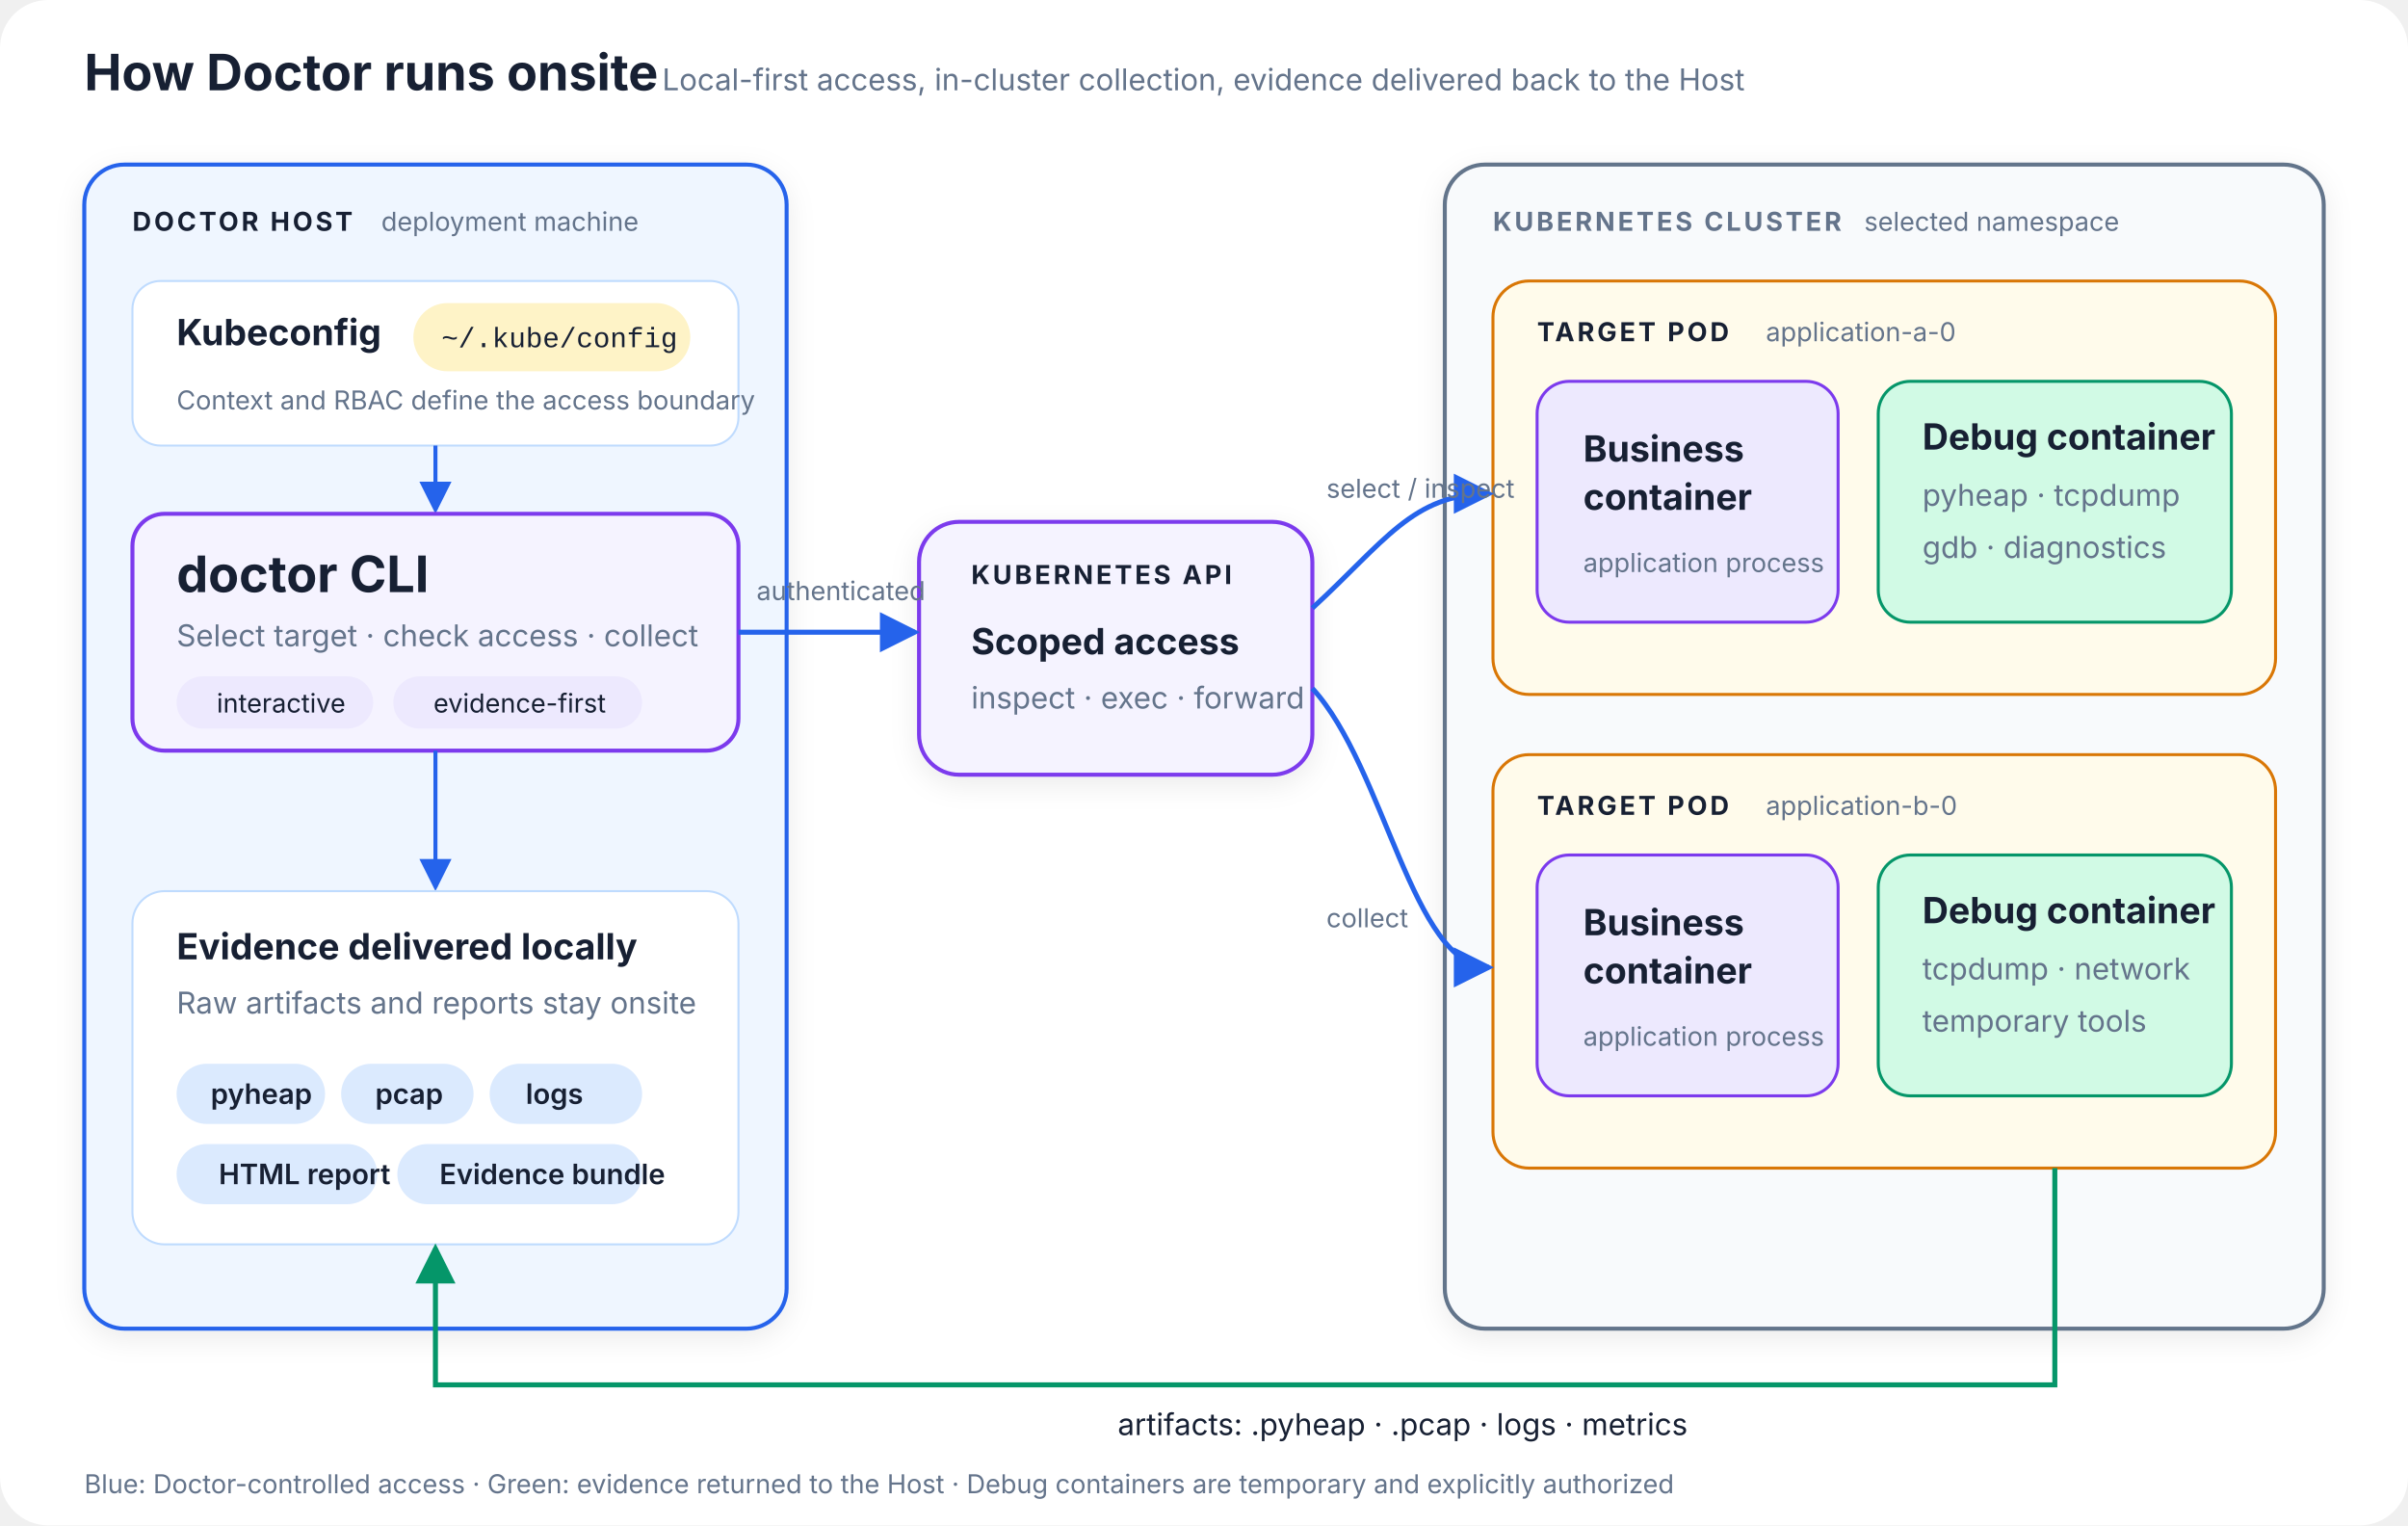
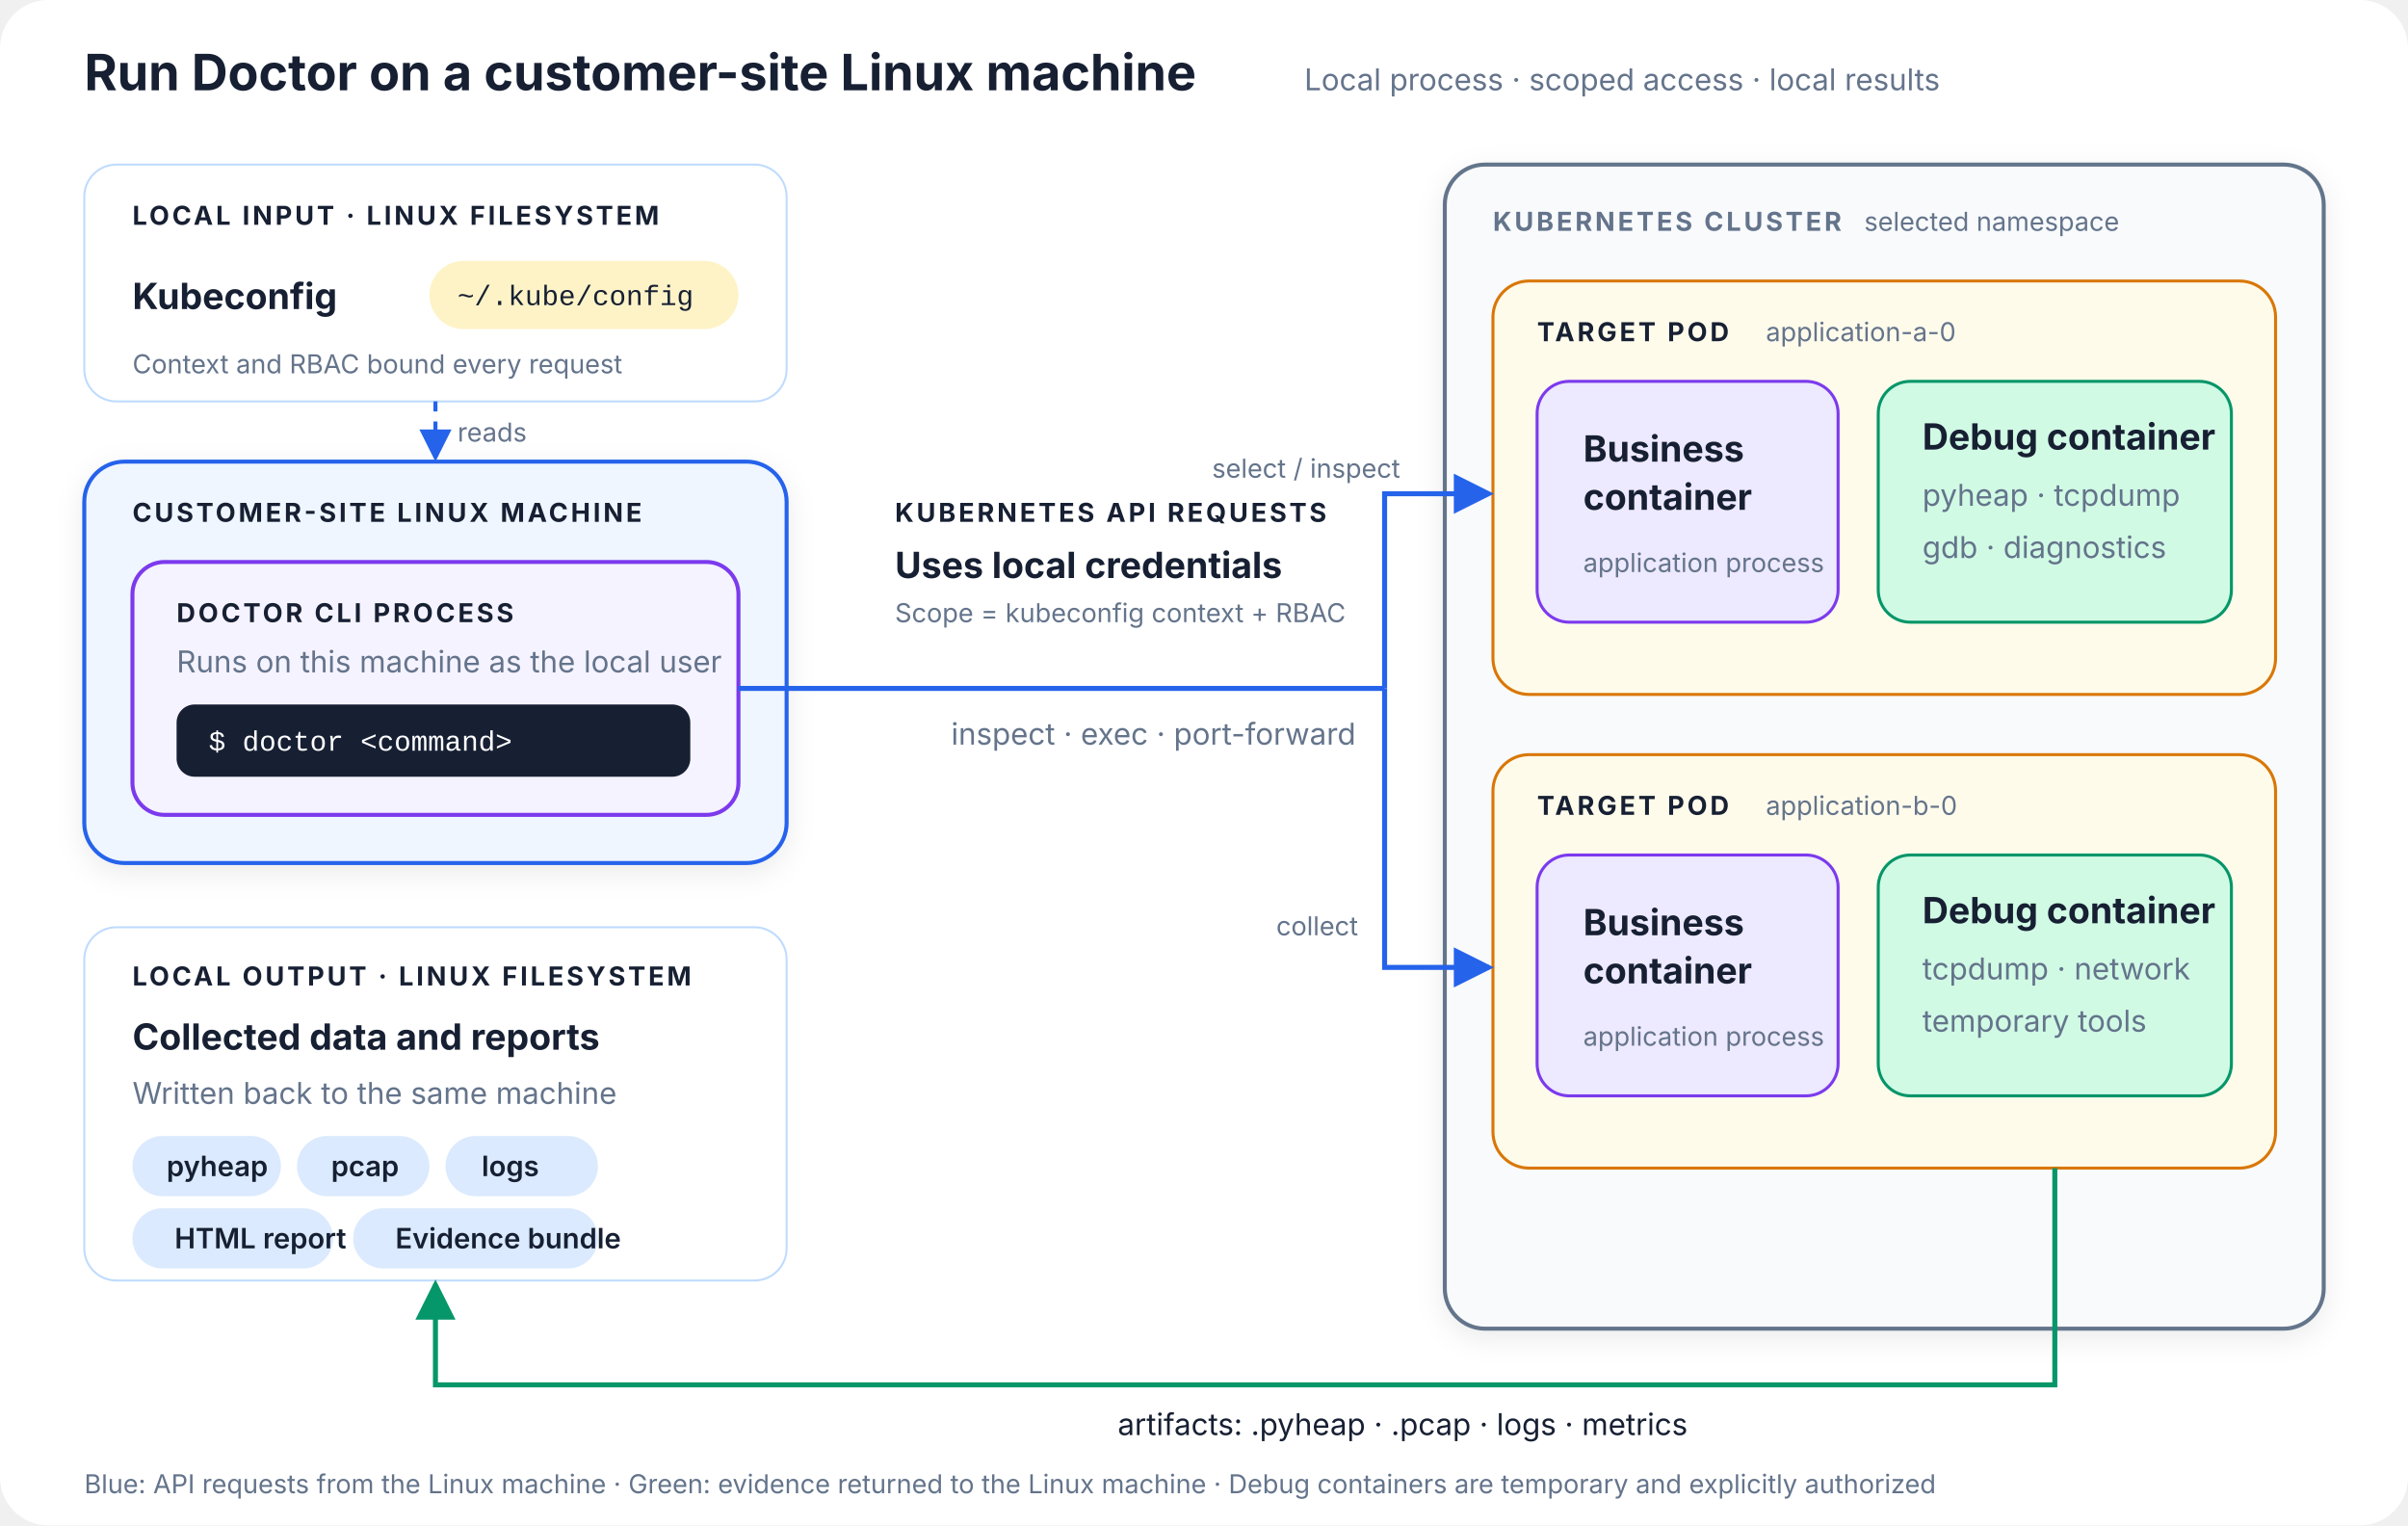
<svg xmlns="http://www.w3.org/2000/svg" width="1200" height="760" viewBox="0 0 1200 760" role="img" aria-labelledby="title desc">
  <defs>
    <filter id="shadow" x="-10%" y="-10%" width="120%" height="130%">
      <feDropShadow dx="0" dy="4" stdDeviation="7" flood-color="#0f172a" flood-opacity="0.08" />
    </filter>
    <marker id="arrow-blue" markerWidth="8" markerHeight="8" refX="7" refY="4" orient="auto">
      <path d="M0,0 L8,4 L0,8 Z" fill="#2563eb" />
    </marker>
    <marker id="arrow-green" markerWidth="8" markerHeight="8" refX="7" refY="4" orient="auto">
      <path d="M0,0 L8,4 L0,8 Z" fill="#059669" />
    </marker>
    <style>
      .text { font-family: Inter, ui-sans-serif, system-ui, -apple-system, BlinkMacSystemFont, "Segoe UI", sans-serif; fill: #172033; }
      .muted { fill: #64748b; }
      .label { font-size: 13px; font-weight: 700; letter-spacing: 1.4px; }
      .heading { font-size: 25px; font-weight: 700; }
      .subheading { font-size: 18px; font-weight: 700; }
      .body { font-size: 15px; }
      .small { font-size: 13px; }
      .chip { font-size: 14px; font-weight: 600; }
      .mono { font-family: "SFMono-Regular", Consolas, "Liberation Mono", monospace; font-size: 14px; }
    </style>
  </defs>
  <rect width="1200" height="760" rx="24" fill="#ffffff" />
-   <text class="text heading" x="42" y="45">How Doctor runs onsite</text>
-   <text class="text body muted" x="330" y="45">Local-first access, in-cluster collection, evidence delivered back to the Host</text>
+   <text class="text heading" x="42" y="45">Run Doctor on a customer-site Linux machine</text>
+   <text class="text body muted" x="650" y="45">Local process · scoped access · local results</text>
+   <rect x="42" y="82" width="350" height="118" rx="16" fill="#ffffff" stroke="#bfdbfe" />
+   <text class="text label" x="66" y="112" fill="#1d4ed8">LOCAL INPUT · LINUX FILESYSTEM</text>
+   <text class="text subheading" x="66" y="154">Kubeconfig</text>
+   <rect x="214" y="130" width="154" height="34" rx="17" fill="#fef3c7" />
+   <text class="text mono" x="228" y="152">~/.kube/config</text>
+   <text class="text small muted" x="66" y="186">Context and RBAC bound every request</text>
+   <path d="M217 200 L217 228" fill="none" stroke="#2563eb" stroke-width="2" stroke-dasharray="5 5" marker-end="url(#arrow-blue)" />
+   <text class="text small muted" x="228" y="220">reads</text>
  <g filter="url(#shadow)">
-     <rect x="42" y="82" width="350" height="580" rx="20" fill="#eff6ff" stroke="#2563eb" stroke-width="2" />
+     <rect x="42" y="230" width="350" height="200" rx="20" fill="#eff6ff" stroke="#2563eb" stroke-width="2" />
  </g>
-   <text class="text label" x="66" y="115" fill="#1d4ed8">DOCTOR HOST</text>
-   <text class="text small muted" x="190" y="115">deployment machine</text>
-   <rect x="66" y="140" width="302" height="82" rx="14" fill="#ffffff" stroke="#bfdbfe" />
-   <text class="text subheading" x="88" y="172">Kubeconfig</text>
-   <rect x="206" y="151" width="138" height="34" rx="17" fill="#fef3c7" />
-   <text class="text mono" x="220" y="173">~/.kube/config</text>
-   <text class="text small muted" x="88" y="204">Context and RBAC define the access boundary</text>
-   <path d="M217 222 L217 254" fill="none" stroke="#2563eb" stroke-width="2" marker-end="url(#arrow-blue)" />
-   <rect x="66" y="256" width="302" height="118" rx="16" fill="#f5f3ff" stroke="#7c3aed" stroke-width="2" />
-   <text class="text heading" x="88" y="295">doctor CLI</text>
-   <text class="text body muted" x="88" y="322">Select target · check access · collect</text>
-   <rect x="88" y="337" width="98" height="26" rx="13" fill="#ede9fe" />
-   <text class="text small" x="108" y="355">interactive</text>
-   <rect x="196" y="337" width="124" height="26" rx="13" fill="#ede9fe" />
-   <text class="text small" x="216" y="355">evidence-first</text>
-   <path d="M217 374 L217 442" fill="none" stroke="#2563eb" stroke-width="2" marker-end="url(#arrow-blue)" />
-   <rect x="66" y="444" width="302" height="176" rx="16" fill="#ffffff" stroke="#bfdbfe" />
-   <text class="text subheading" x="88" y="478">Evidence delivered locally</text>
-   <text class="text body muted" x="88" y="505">Raw artifacts and reports stay onsite</text>
-   <rect x="88" y="530" width="74" height="30" rx="15" fill="#dbeafe" />
-   <text class="text chip" x="105" y="550">pyheap</text>
-   <rect x="170" y="530" width="66" height="30" rx="15" fill="#dbeafe" />
-   <text class="text chip" x="187" y="550">pcap</text>
-   <rect x="244" y="530" width="76" height="30" rx="15" fill="#dbeafe" />
-   <text class="text chip" x="262" y="550">logs</text>
-   <rect x="88" y="570" width="100" height="30" rx="15" fill="#dbeafe" />
-   <text class="text chip" x="109" y="590">HTML report</text>
-   <rect x="198" y="570" width="122" height="30" rx="15" fill="#dbeafe" />
-   <text class="text chip" x="219" y="590">Evidence bundle</text>
-   <g filter="url(#shadow)">
-     <rect x="458" y="260" width="196" height="126" rx="20" fill="#f5f3ff" stroke="#7c3aed" stroke-width="2" />
-   </g>
-   <text class="text label" x="484" y="291" fill="#6d28d9">KUBERNETES API</text>
-   <text class="text subheading" x="484" y="326">Scoped access</text>
-   <text class="text body muted" x="484" y="353">inspect · exec · forward</text>
-   <path d="M368 315 L456 315" fill="none" stroke="#2563eb" stroke-width="2.5" marker-end="url(#arrow-blue)" />
-   <text class="text small muted" x="377" y="299">authenticated</text>
+   <text class="text label" x="66" y="260" fill="#1d4ed8">CUSTOMER-SITE LINUX MACHINE</text>
+   <rect x="66" y="280" width="302" height="126" rx="16" fill="#f5f3ff" stroke="#7c3aed" stroke-width="2" />
+   <text class="text label" x="88" y="310" fill="#6d28d9">DOCTOR CLI PROCESS</text>
+   <text class="text body muted" x="88" y="335">Runs on this machine as the local user</text>
+   <rect x="88" y="351" width="256" height="36" rx="9" fill="#172033" />
+   <text class="text mono" x="104" y="374" style="fill: #ffffff">$ doctor &lt;command&gt;</text>
+   <rect x="42" y="462" width="350" height="176" rx="16" fill="#ffffff" stroke="#bfdbfe" />
+   <text class="text label" x="66" y="491" fill="#047857">LOCAL OUTPUT · LINUX FILESYSTEM</text>
+   <text class="text subheading" x="66" y="523">Collected data and reports</text>
+   <text class="text body muted" x="66" y="550">Written back to the same machine</text>
+   <rect x="66" y="566" width="74" height="30" rx="15" fill="#dbeafe" />
+   <text class="text chip" x="83" y="586">pyheap</text>
+   <rect x="148" y="566" width="66" height="30" rx="15" fill="#dbeafe" />
+   <text class="text chip" x="165" y="586">pcap</text>
+   <rect x="222" y="566" width="76" height="30" rx="15" fill="#dbeafe" />
+   <text class="text chip" x="240" y="586">logs</text>
+   <rect x="66" y="602" width="100" height="30" rx="15" fill="#dbeafe" />
+   <text class="text chip" x="87" y="622">HTML report</text>
+   <rect x="176" y="602" width="122" height="30" rx="15" fill="#dbeafe" />
+   <text class="text chip" x="197" y="622">Evidence bundle</text>
+   <text class="text label" x="446" y="260" fill="#1d4ed8">KUBERNETES API REQUESTS</text>
+   <text class="text subheading" x="446" y="288">Uses local credentials</text>
+   <text class="text small muted" x="446" y="310">Scope = kubeconfig context + RBAC</text>
+   <path d="M368 343 L690 343" fill="none" stroke="#2563eb" stroke-width="2.5" />
+   <text class="text body muted" x="474" y="371">inspect · exec · port-forward</text>
  <g filter="url(#shadow)">
    <rect x="720" y="82" width="438" height="580" rx="20" fill="#f8fafc" stroke="#64748b" stroke-width="2" />
  </g>
  <text class="text label muted" x="744" y="115">KUBERNETES CLUSTER</text>
  <text class="text small muted" x="929" y="115">selected namespace</text>
  <rect x="744" y="140" width="390" height="206" rx="18" fill="#fffbeb" stroke="#d97706" stroke-width="1.5" />
  <text class="text label" x="766" y="170" fill="#b45309">TARGET POD</text>
  <text class="text small muted" x="880" y="170">application-a-0</text>
  <rect x="766" y="190" width="150" height="120" rx="16" fill="#ede9fe" stroke="#7c3aed" stroke-width="1.5" />
  <text class="text subheading" x="789" y="230">Business</text>
  <text class="text subheading" x="789" y="254">container</text>
  <text class="text small muted" x="789" y="285">application process</text>
  <rect x="936" y="190" width="176" height="120" rx="16" fill="#d1fae5" stroke="#059669" stroke-width="1.5" />
  <text class="text subheading" x="958" y="224">Debug container</text>
  <text class="text body muted" x="958" y="252">pyheap · tcpdump</text>
  <text class="text body muted" x="958" y="278">gdb · diagnostics</text>
  <rect x="744" y="376" width="390" height="206" rx="18" fill="#fffbeb" stroke="#d97706" stroke-width="1.5" />
  <text class="text label" x="766" y="406" fill="#b45309">TARGET POD</text>
  <text class="text small muted" x="880" y="406">application-b-0</text>
  <rect x="766" y="426" width="150" height="120" rx="16" fill="#ede9fe" stroke="#7c3aed" stroke-width="1.5" />
  <text class="text subheading" x="789" y="466">Business</text>
  <text class="text subheading" x="789" y="490">container</text>
  <text class="text small muted" x="789" y="521">application process</text>
  <rect x="936" y="426" width="176" height="120" rx="16" fill="#d1fae5" stroke="#059669" stroke-width="1.5" />
  <text class="text subheading" x="958" y="460">Debug container</text>
  <text class="text body muted" x="958" y="488">tcpdump · network</text>
  <text class="text body muted" x="958" y="514">temporary tools</text>
-   <path d="M654 303 C690 270 704 246 742 246" fill="none" stroke="#2563eb" stroke-width="2.5" marker-end="url(#arrow-blue)" />
-   <path d="M654 343 C690 382 704 482 742 482" fill="none" stroke="#2563eb" stroke-width="2.5" marker-end="url(#arrow-blue)" />
-   <text class="text small muted" x="661" y="248">select / inspect</text>
-   <text class="text small muted" x="661" y="462">collect</text>
-   <path d="M1024 582 L1024 690 L217 690 L217 622" fill="none" stroke="#059669" stroke-width="2.5" marker-end="url(#arrow-green)" />
+   <path d="M690 343 L690 246 L742 246" fill="none" stroke="#2563eb" stroke-width="2.5" marker-end="url(#arrow-blue)" />
+   <path d="M690 343 L690 482 L742 482" fill="none" stroke="#2563eb" stroke-width="2.5" marker-end="url(#arrow-blue)" />
+   <text class="text small muted" x="604" y="238">select / inspect</text>
+   <text class="text small muted" x="636" y="466">collect</text>
+   <path d="M1024 582 L1024 690 L217 690 L217 640" fill="none" stroke="#059669" stroke-width="2.5" marker-end="url(#arrow-green)" />
  <text class="text body" x="557" y="715" fill="#047857">artifacts: .pyheap · .pcap · logs · metrics</text>
-   <text class="text small muted" x="42" y="744">Blue: Doctor-controlled access · Green: evidence returned to the Host · Debug containers are temporary and explicitly authorized</text>
+   <text class="text small muted" x="42" y="744">Blue: API requests from the Linux machine · Green: evidence returned to the Linux machine · Debug containers are temporary and explicitly authorized</text>
</svg>
